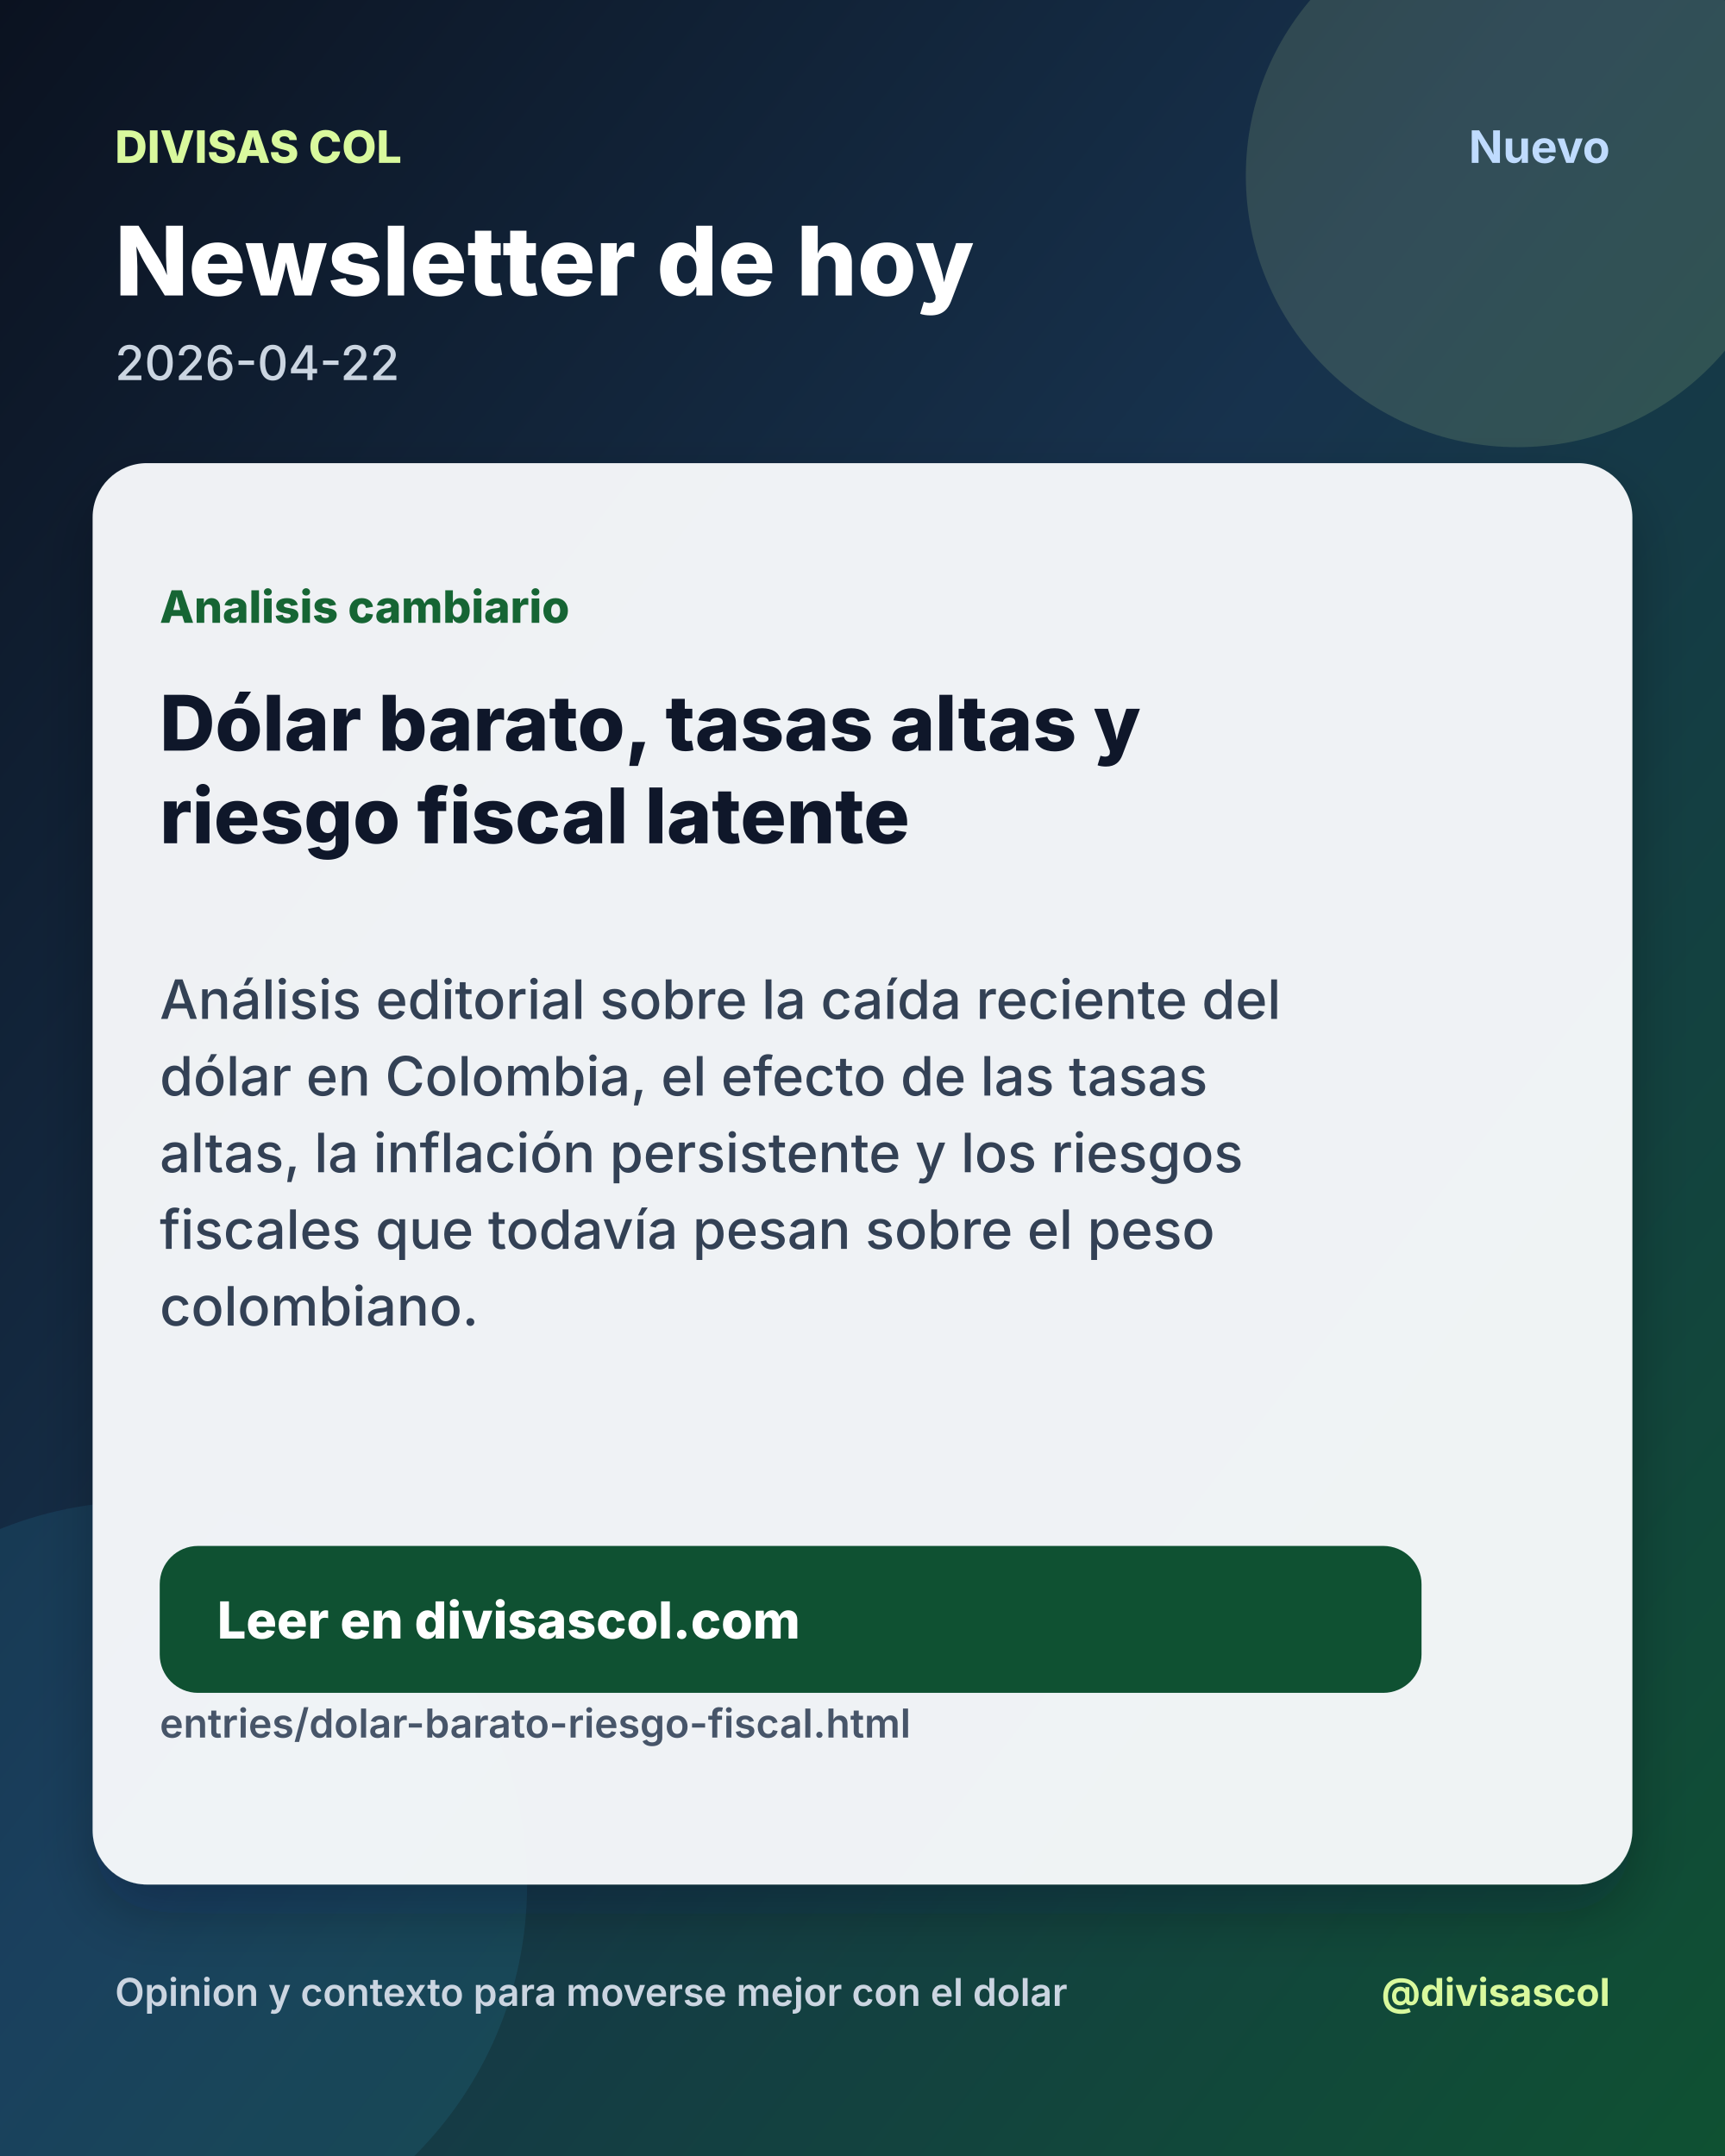
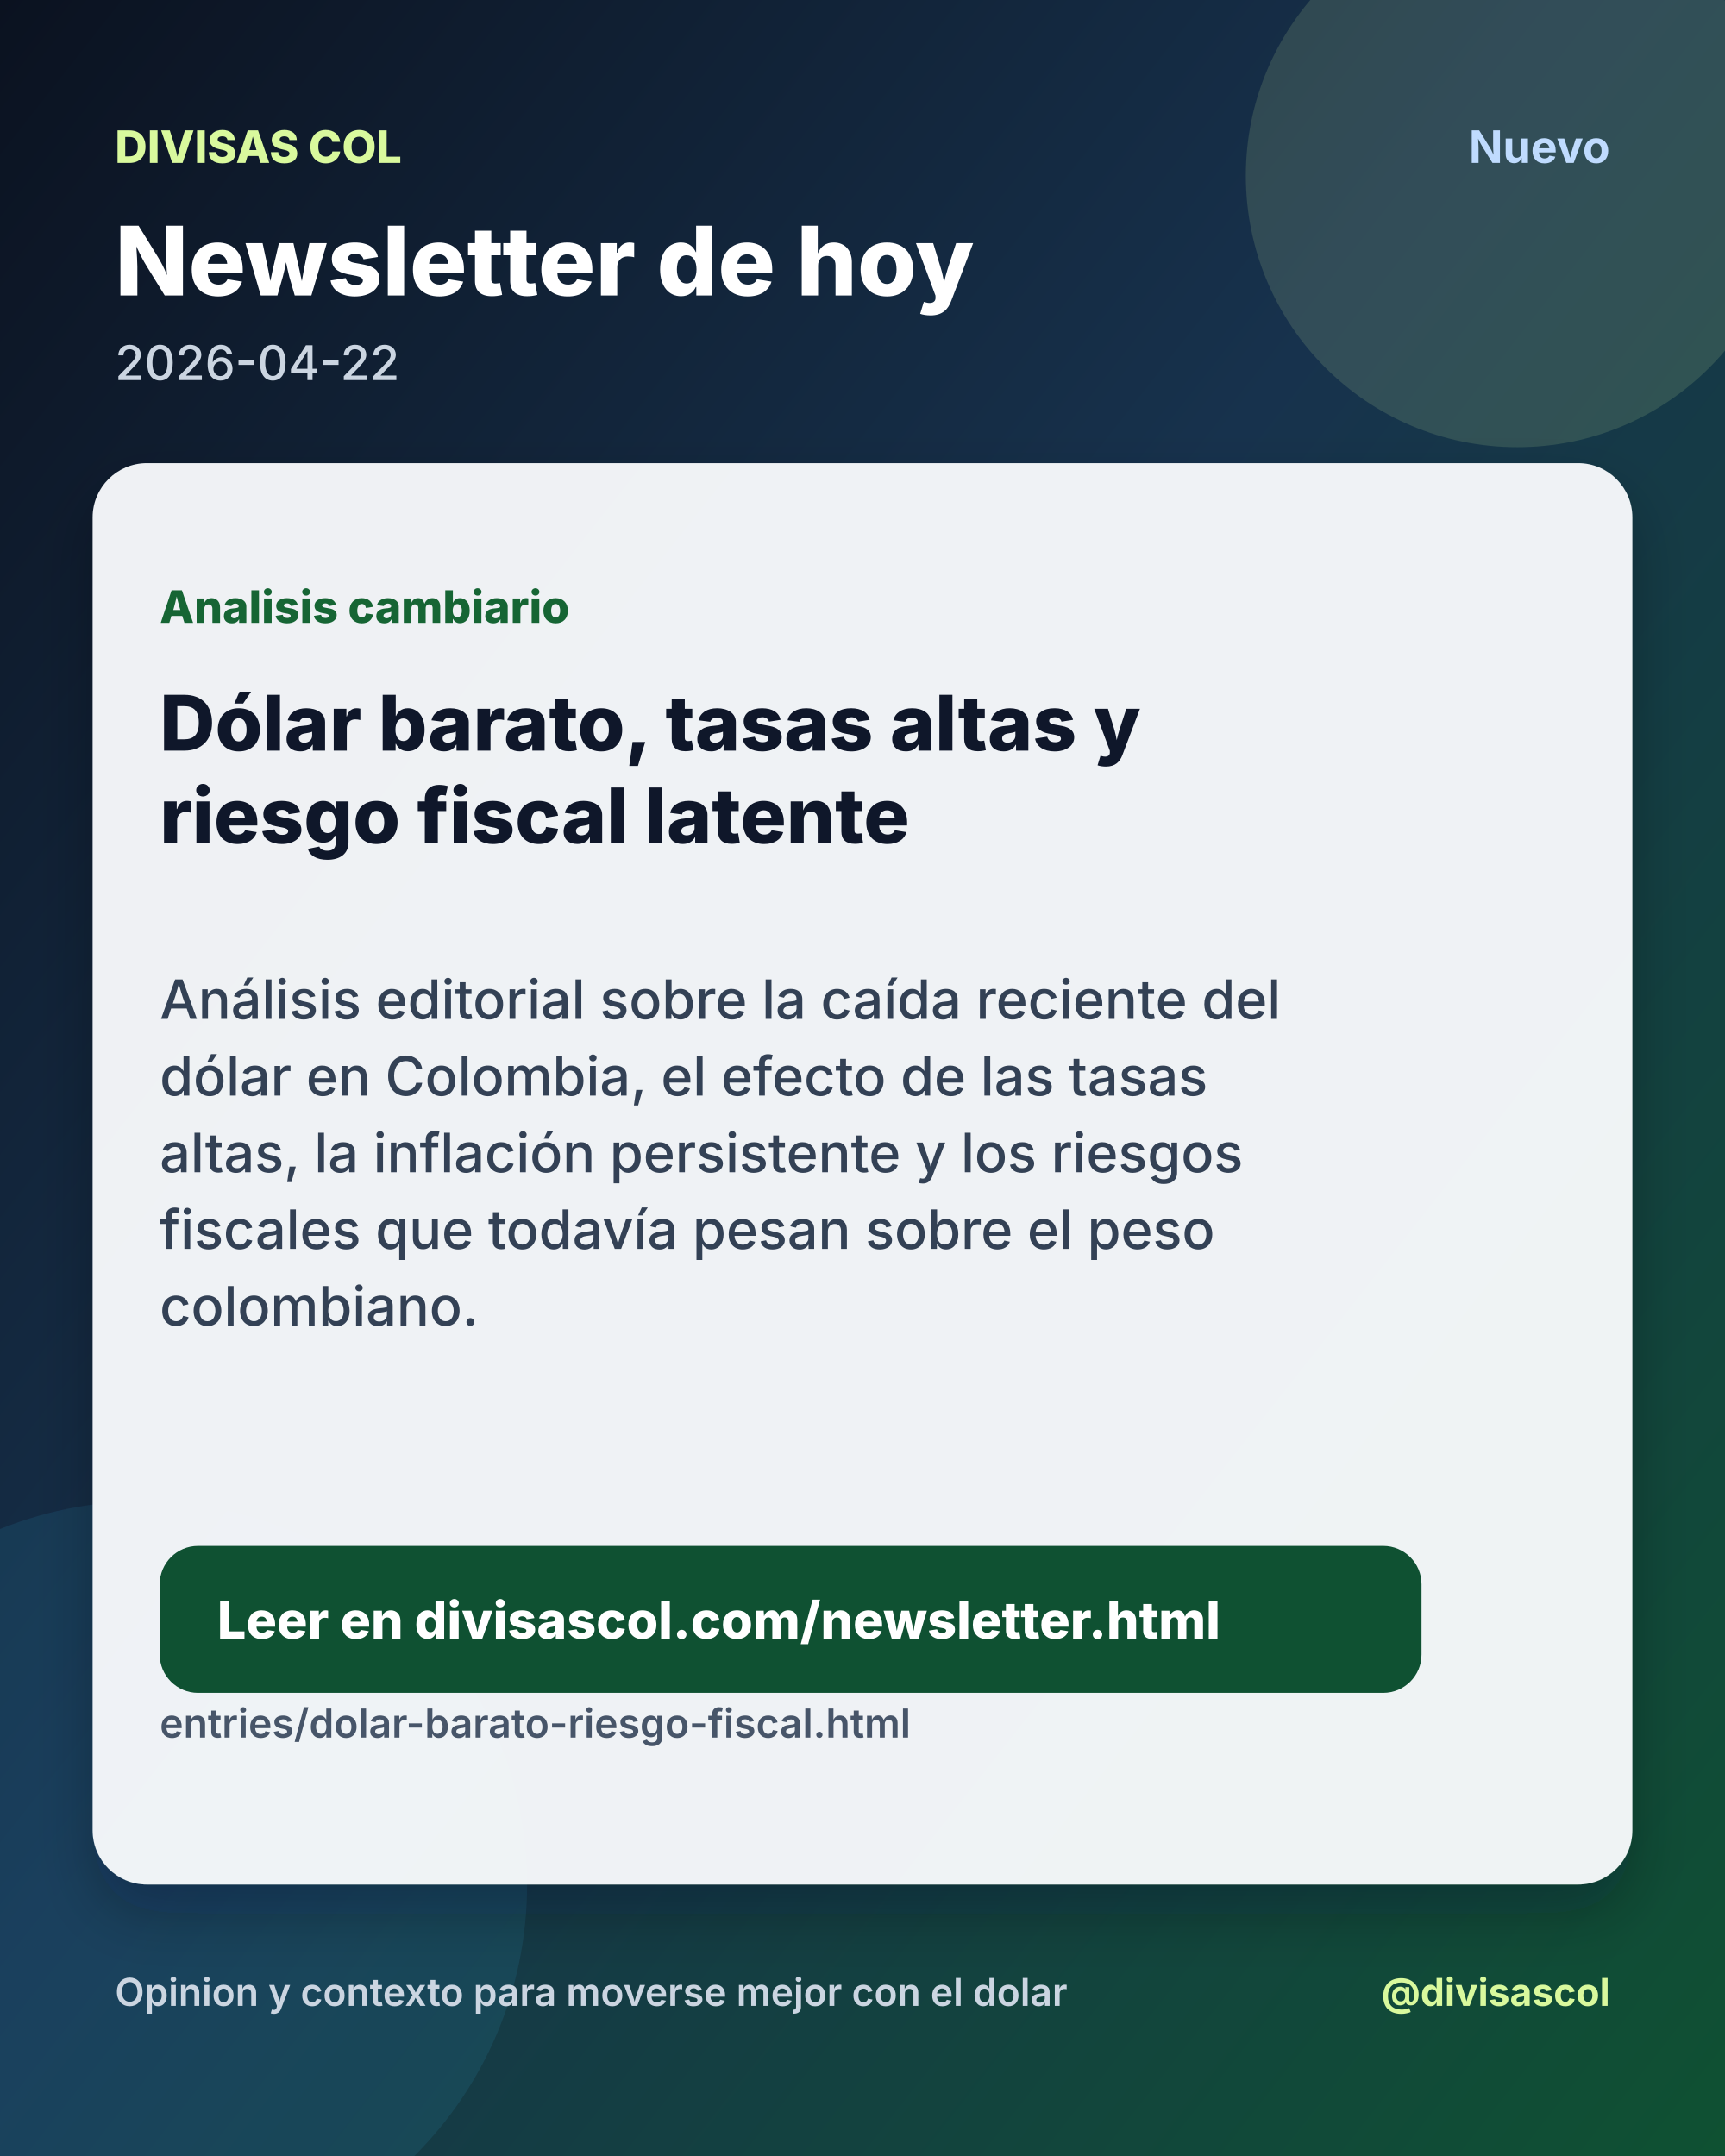
<svg xmlns="http://www.w3.org/2000/svg" width="1080" height="1350" viewBox="0 0 1080 1350">
  <defs>
    <linearGradient id="bg" x1="0" y1="0" x2="1" y2="1">
      <stop offset="0%" stop-color="#0b1220" />
      <stop offset="46%" stop-color="#17324d" />
      <stop offset="100%" stop-color="#0f5132" />
    </linearGradient>
    <filter id="shadow" x="-20%" y="-20%" width="140%" height="140%">
      <feDropShadow dx="0" dy="18" stdDeviation="18" flood-color="#020617" flood-opacity="0.28" />
    </filter>
  </defs>
  <rect width="1080" height="1350" fill="url(#bg)" />
  <circle cx="950" cy="110" r="170" fill="#d9f99d" opacity="0.14" />
  <circle cx="90" cy="1180" r="240" fill="#38bdf8" opacity="0.10" />
  <text x="72" y="102" fill="#d9f99d" font-size="28" font-family="Inter, Arial, sans-serif" font-weight="800" text-anchor="start">DIVISAS COL</text>
  <text x="1008" y="102" fill="#bfdbfe" font-size="28" font-family="Inter, Arial, sans-serif" font-weight="700" text-anchor="end">Nuevo</text>
  <text x="72" y="185" fill="#ffffff" font-size="60" font-family="Inter, Arial, sans-serif" font-weight="800" text-anchor="start">Newsletter de hoy</text>
  <text x="72" y="238" fill="#cbd5e1" font-size="30" font-family="Inter, Arial, sans-serif" font-weight="500" text-anchor="start">2026-04-22</text>
  <rect x="58" y="290" width="964" height="890" rx="34" fill="#f8fafc" opacity="0.96" filter="url(#shadow)" />
  <text x="100" y="390" fill="#166534" font-size="28" font-family="Inter, Arial, sans-serif" font-weight="800" text-anchor="start">Analisis cambiario</text>
  <text x="100" y="470" fill="#0f172a" font-size="48" font-family="Inter, Arial, sans-serif" font-weight="800" text-anchor="start">Dólar barato, tasas altas y</text>
  <text x="100" y="528" fill="#0f172a" font-size="48" font-family="Inter, Arial, sans-serif" font-weight="800" text-anchor="start">riesgo fiscal latente</text>
  <text x="100" y="638" fill="#334155" font-size="34" font-family="Inter, Arial, sans-serif" font-weight="500" text-anchor="start">Análisis editorial sobre la caída reciente del</text>
  <text x="100" y="686" fill="#334155" font-size="34" font-family="Inter, Arial, sans-serif" font-weight="500" text-anchor="start">dólar en Colombia, el efecto de las tasas</text>
  <text x="100" y="734" fill="#334155" font-size="34" font-family="Inter, Arial, sans-serif" font-weight="500" text-anchor="start">altas, la inflación persistente y los riesgos</text>
  <text x="100" y="782" fill="#334155" font-size="34" font-family="Inter, Arial, sans-serif" font-weight="500" text-anchor="start">fiscales que todavía pesan sobre el peso</text>
  <text x="100" y="830" fill="#334155" font-size="34" font-family="Inter, Arial, sans-serif" font-weight="500" text-anchor="start">colombiano.</text>
  <rect x="100" y="968" width="790" height="92" rx="24" fill="#0f5132" />
-   <text x="136" y="1026" fill="#ffffff" font-size="32" font-family="Inter, Arial, sans-serif" font-weight="800" text-anchor="start">Leer en divisascol.com</text>
+   <text x="136" y="1026" fill="#ffffff" font-size="32" font-family="Inter, Arial, sans-serif" font-weight="800" text-anchor="start">Leer en divisascol.com/newsletter.html</text>
  <text x="100" y="1088" fill="#475569" font-size="25" font-family="Inter, Arial, sans-serif" font-weight="600" text-anchor="start">entries/dolar-barato-riesgo-fiscal.html</text>
  <text x="72" y="1256" fill="#cbd5e1" font-size="24" font-family="Inter, Arial, sans-serif" font-weight="600" text-anchor="start">Opinion y contexto para moverse mejor con el dolar</text>
  <text x="1008" y="1256" fill="#d9f99d" font-size="24" font-family="Inter, Arial, sans-serif" font-weight="700" text-anchor="end">@divisascol</text>
</svg>
